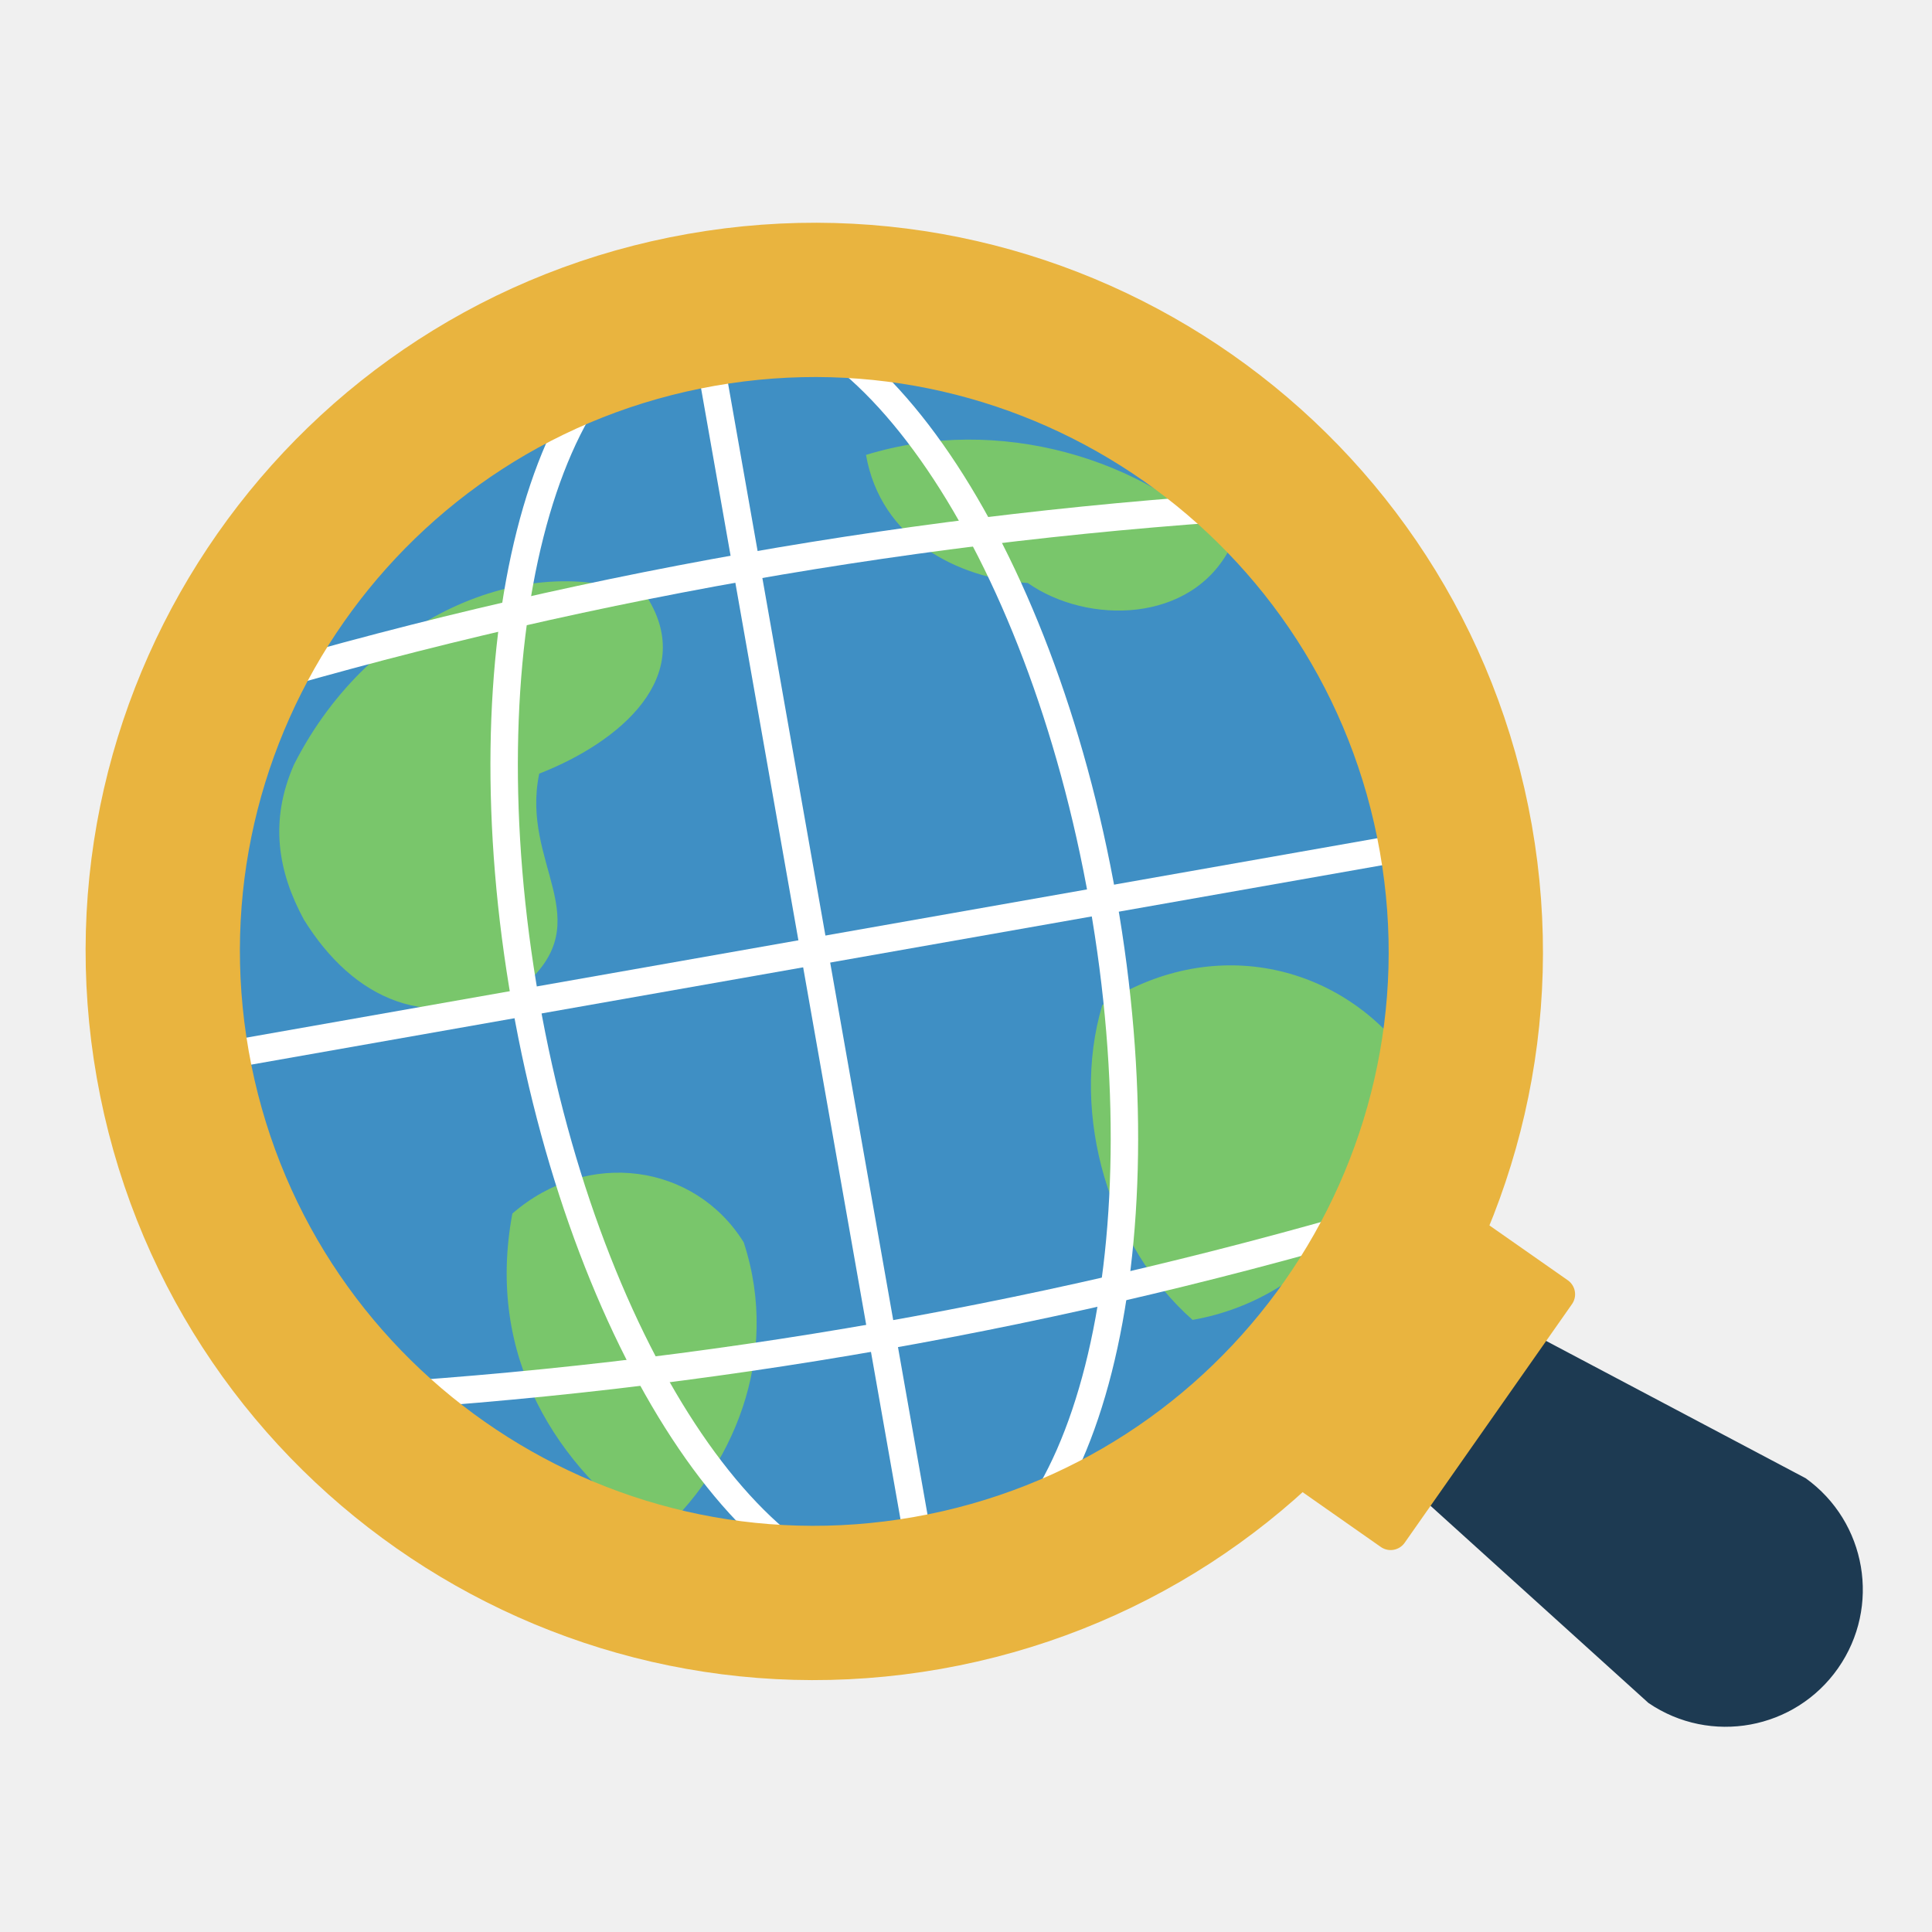
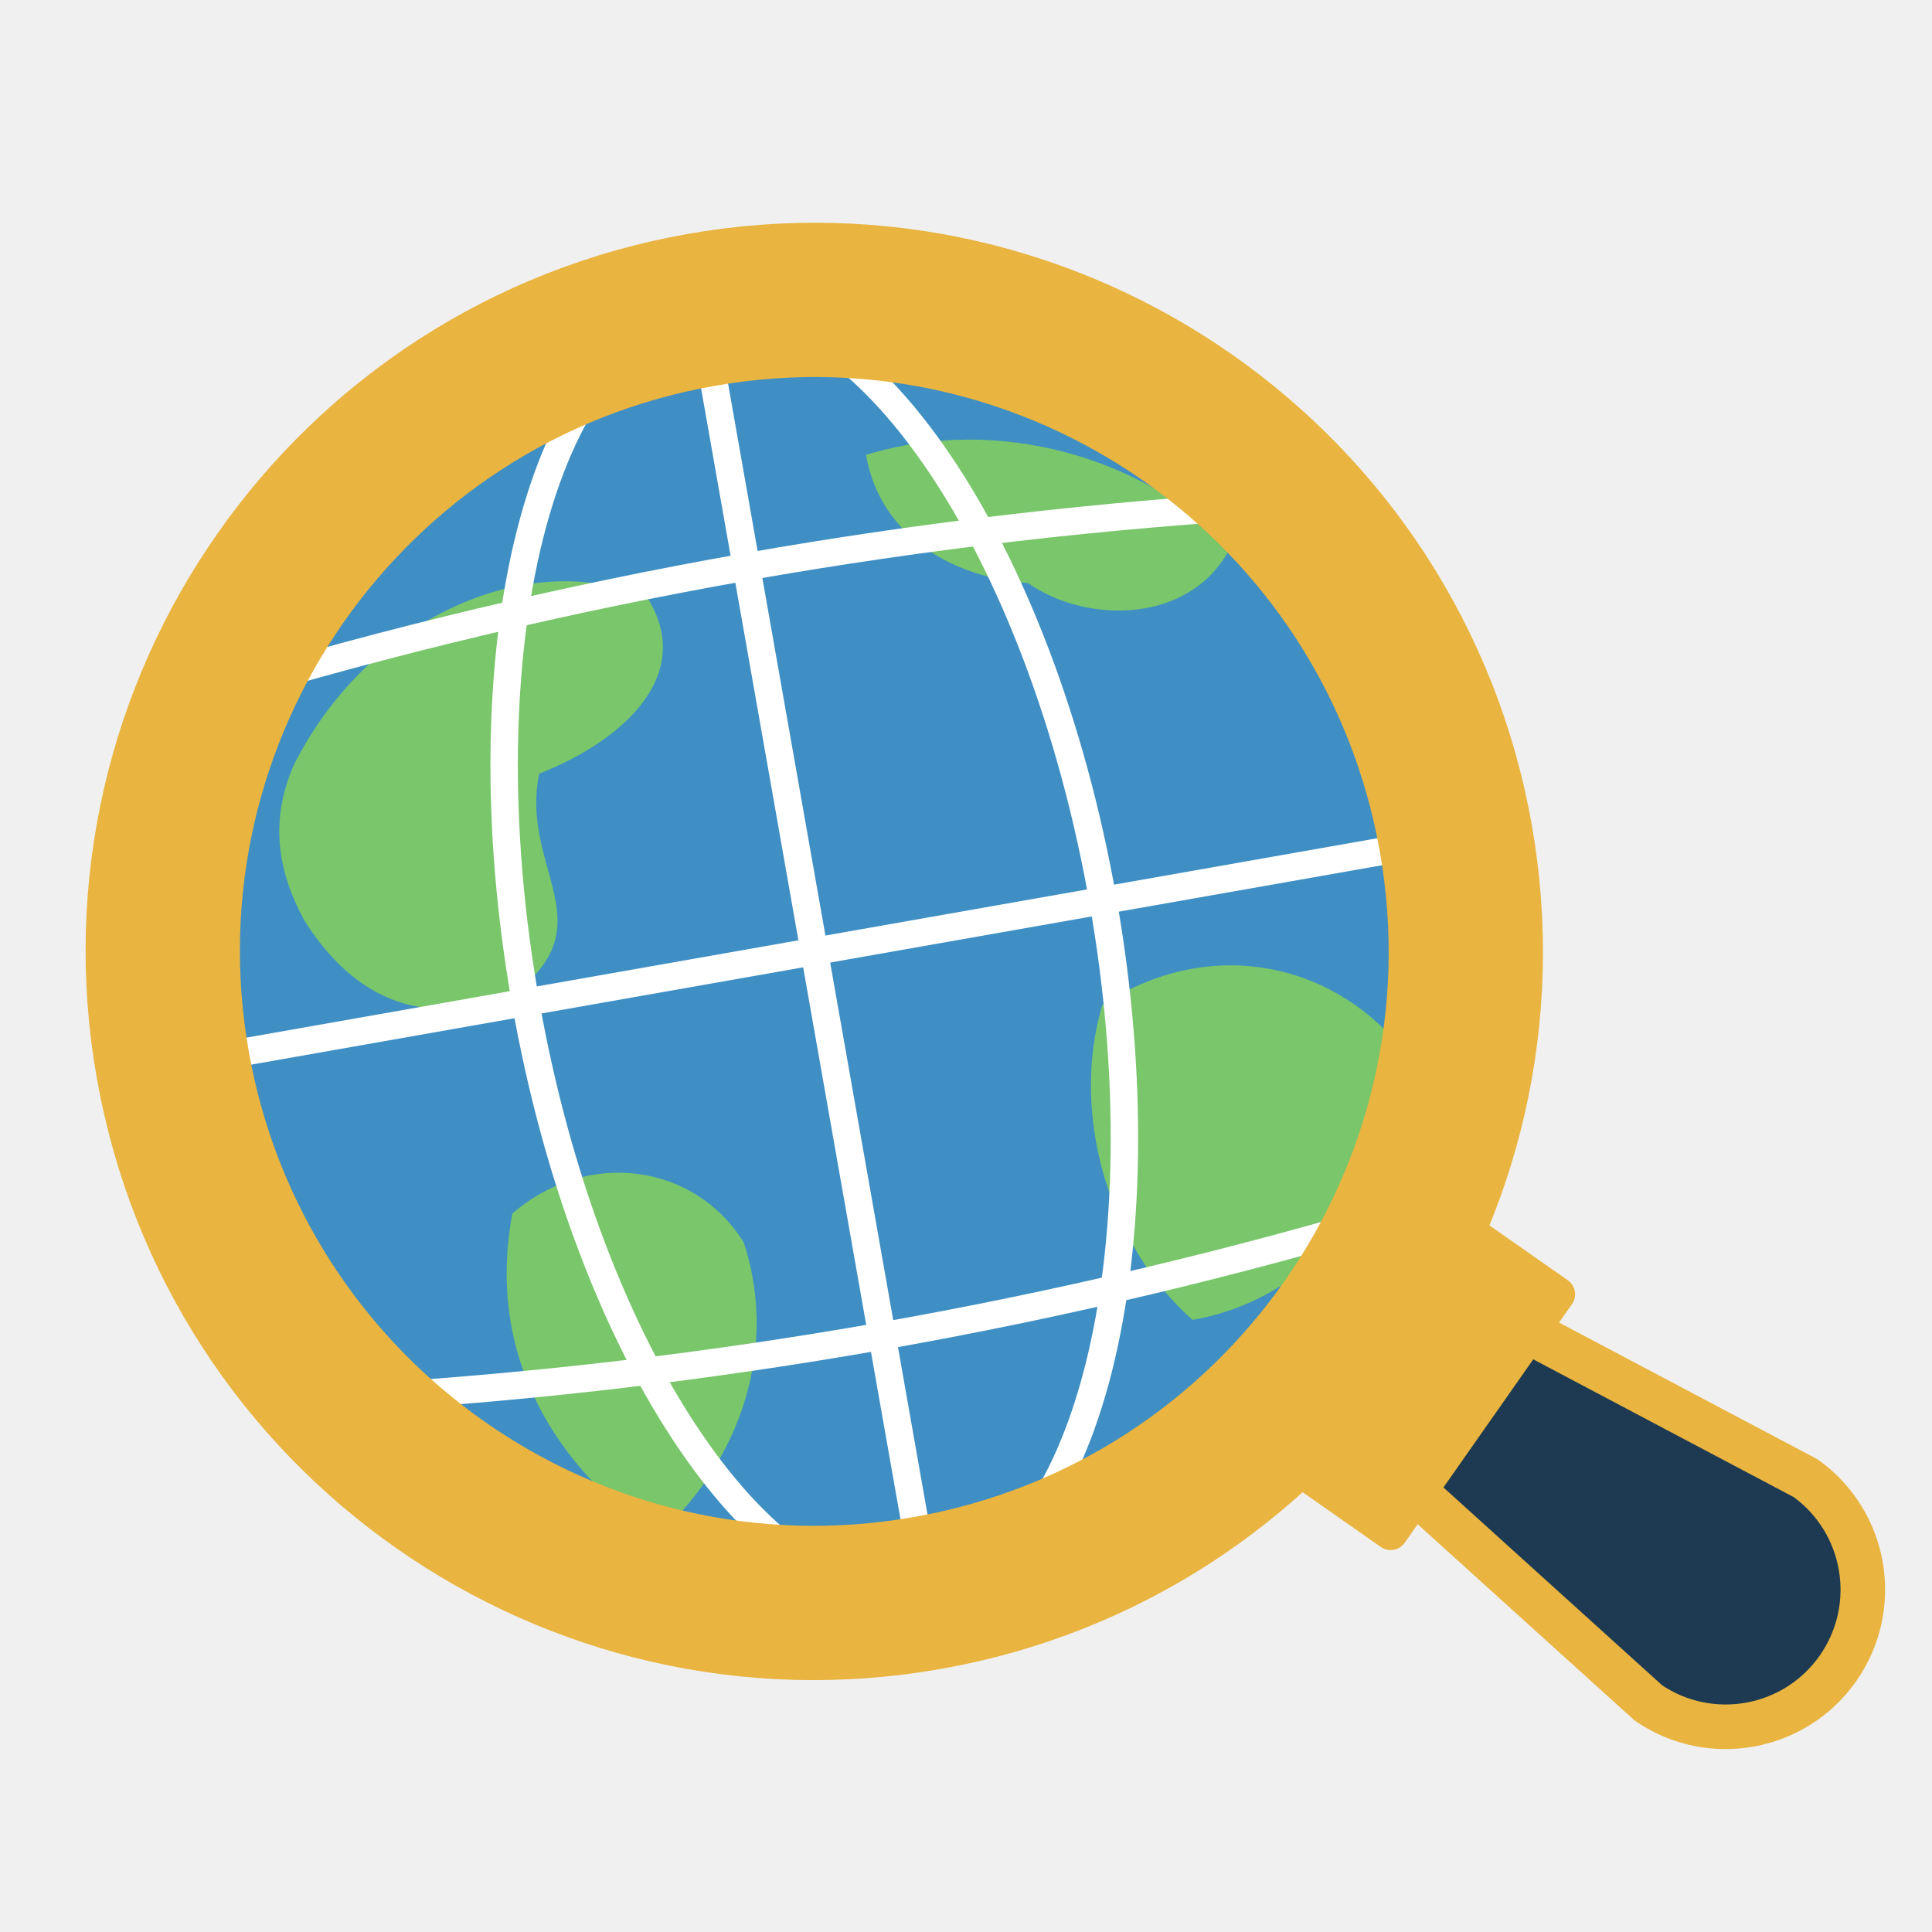
<svg xmlns="http://www.w3.org/2000/svg" role="img" aria-label="ClimaClue logo: a globe inside a magnifying glass" viewBox="-47.5 -55.5 112.7 112.7">
-   <path d="M30.72 27.61L48.66 43.84A8 8 0 0 0 57.83 30.73L36.45 19.42Z" fill="#1d3a52" />
+   <path d="M30.72 27.61L48.66 43.84A8 8 0 0 0 57.83 30.73L36.45 19.42Z" fill="#1d3a52" stroke="#e9b43f" stroke-width="2.6" stroke-linejoin="round" />
  <path d="M27.07 29.33L33.62 33.92L43.38 20.00L36.82 15.41Z" fill="#e9b43f" stroke="#e9b43f" stroke-width="2" stroke-linejoin="round" />
  <g transform="rotate(-10) translate(-50 -50)">
    <defs>
      <clipPath id="c0">
        <circle cx="50" cy="50" r="38" />
      </clipPath>
    </defs>
    <circle cx="50" cy="50" r="38" fill="#3f8fc4" />
    <g clip-path="url(#c0)">
      <path d="M22 34c6-8 16-10 22-6 2 5-3 8-8 9-2 5 2 9-3 12-6 2-10-1-12-6-1-3-1-6 1-9z M58 22c8-1 16 3 20 9-3 4-9 3-12 0-4-1-8-4-8-9z M30 62c5-3 11-1 13 4 1 7-3 13-8 16-5-5-8-12-5-20z M66 56c7-3 14 0 17 6-2 8-8 13-15 13-4-5-5-13-2-19z" fill="#79c66b" />
      <g fill="none" stroke="#ffffff" stroke-width="1.6" stroke-linecap="round">
        <path d="M18.264 29.1Q50 25.338 81.736 29.1M12 50Q50 50 88 50M18.264 70.9Q50 74.662 81.736 70.9" />
        <ellipse cx="50" cy="50" rx="17.1" ry="38" />
        <line x1="50" y1="12" x2="50" y2="88" />
      </g>
    </g>
    <circle cx="50" cy="50" r="38" fill="none" stroke="#e9b43f" stroke-width="9" />
  </g>
</svg>
